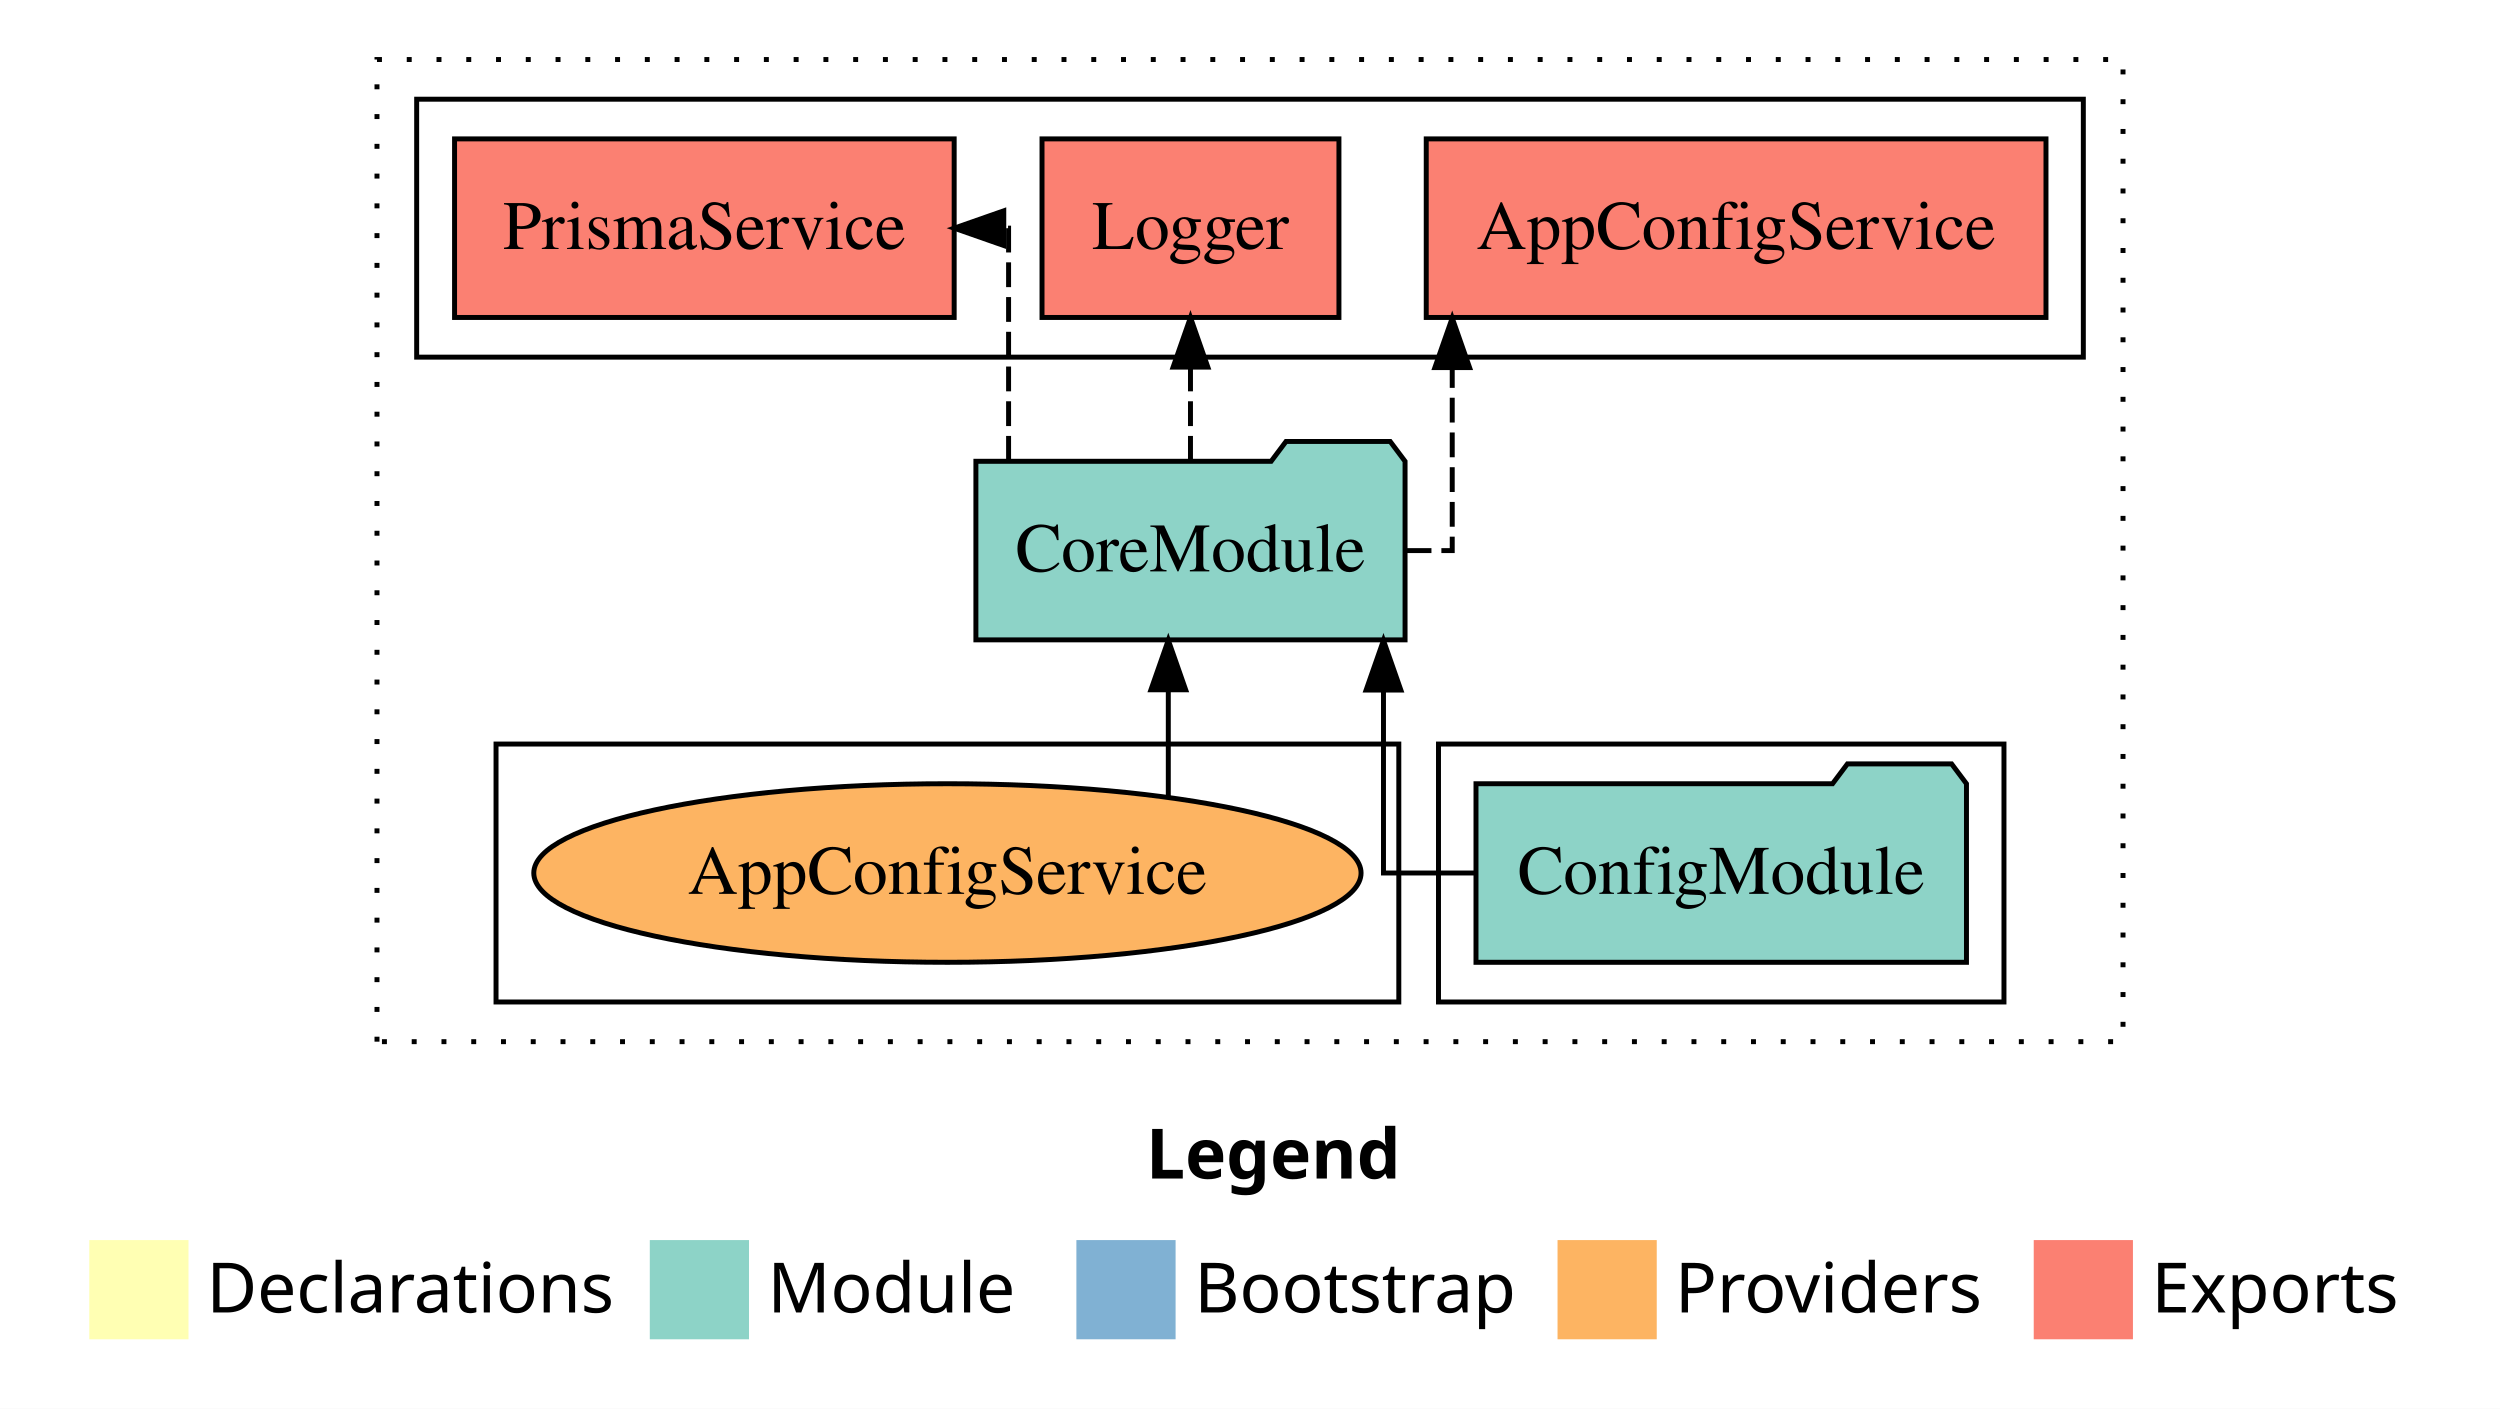
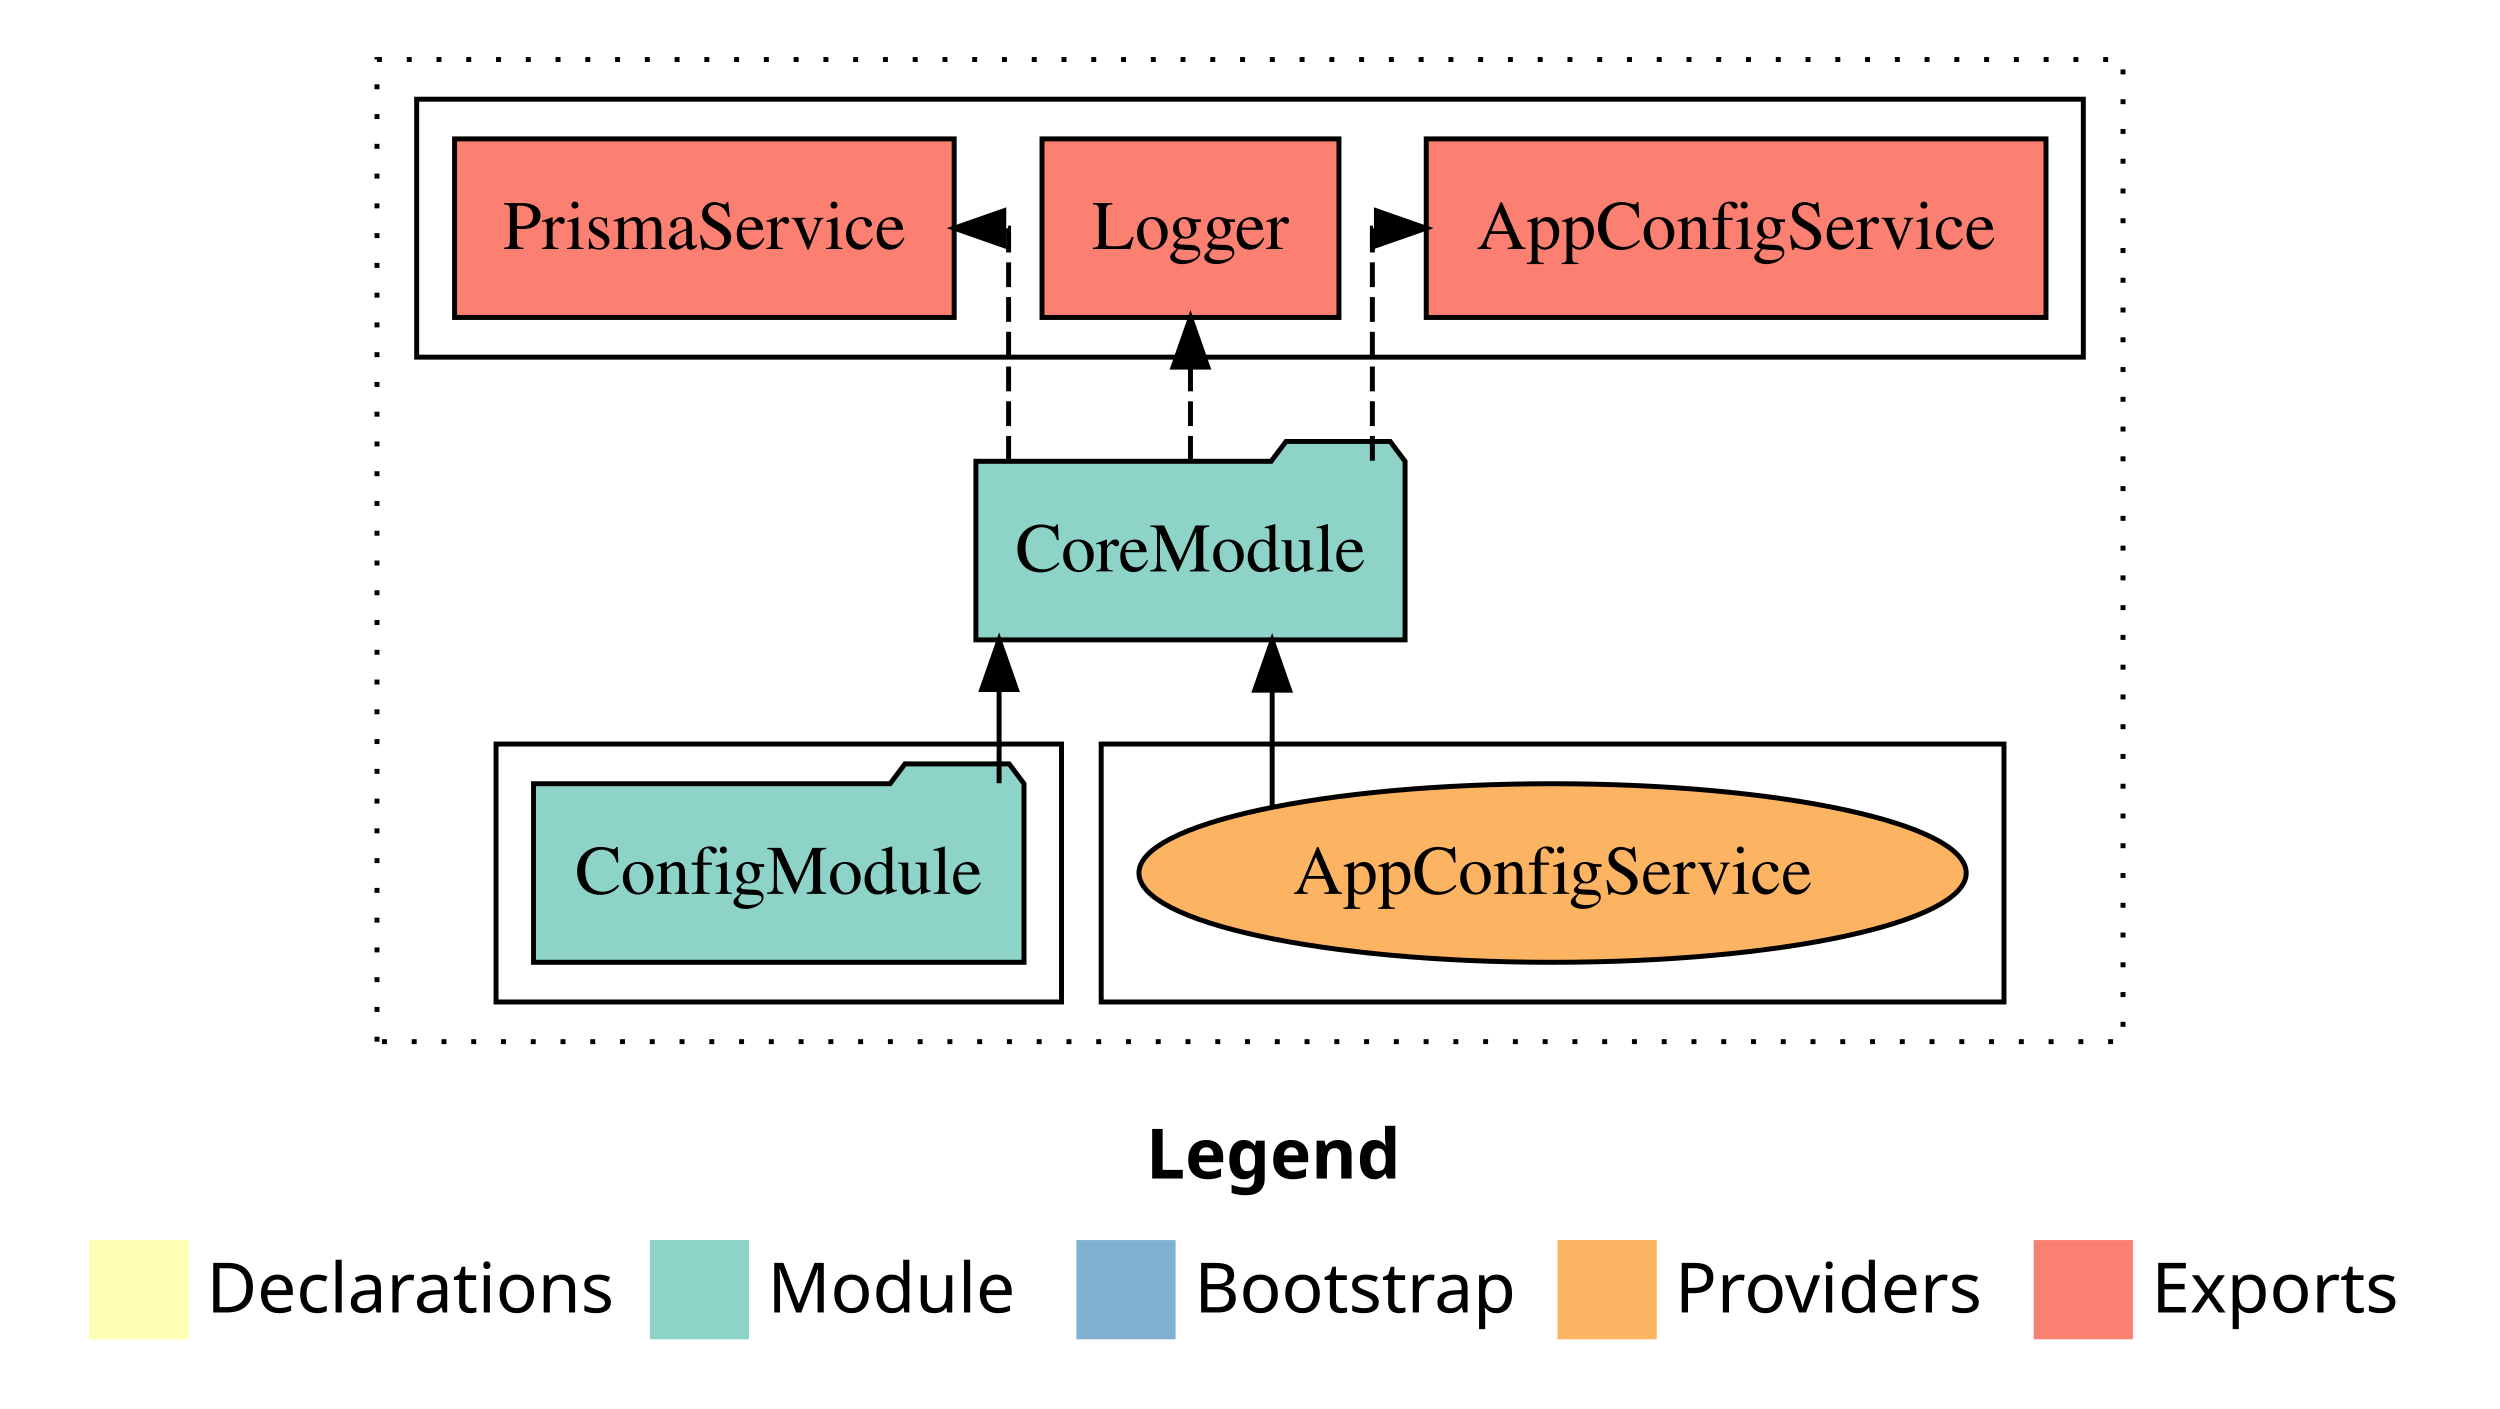
<svg xmlns="http://www.w3.org/2000/svg" width="504pt" height="284pt" viewBox="0.00 0.00 504.00 284.00">
  <g id="graph0" class="graph" transform="scale(1 1) rotate(0) translate(4 280)">
    <polygon fill="white" stroke="transparent" points="-4,4 -4,-280 500,-280 500,4 -4,4" />
    <text text-anchor="start" x="227.01" y="-42.4" font-family="Times-12" font-weight="bold" font-size="14.00">Legend</text>
    <polygon fill="#ffffb3" stroke="transparent" points="14,-10 14,-30 34,-30 34,-10 14,-10" />
    <text text-anchor="start" x="37.63" y="-15.4" font-family="Times-12" font-size="14.00">  Declarations</text>
    <polygon fill="#8dd3c7" stroke="transparent" points="127,-10 127,-30 147,-30 147,-10 127,-10" />
    <text text-anchor="start" x="150.73" y="-15.4" font-family="Times-12" font-size="14.00">  Module</text>
    <polygon fill="#80b1d3" stroke="transparent" points="213,-10 213,-30 233,-30 233,-10 213,-10" />
    <text text-anchor="start" x="236.78" y="-15.4" font-family="Times-12" font-size="14.00">  Bootstrap</text>
    <polygon fill="#fdb462" stroke="transparent" points="310,-10 310,-30 330,-30 330,-10 310,-10" />
    <text text-anchor="start" x="333.67" y="-15.4" font-family="Times-12" font-size="14.00">  Providers</text>
    <polygon fill="#fb8072" stroke="transparent" points="406,-10 406,-30 426,-30 426,-10 406,-10" />
    <text text-anchor="start" x="429.73" y="-15.4" font-family="Times-12" font-size="14.00">  Exports</text>
    <g id="clust1" class="cluster">
      <polygon fill="none" stroke="black" stroke-dasharray="1,5" points="72,-70 72,-268 424,-268 424,-70 72,-70" />
    </g>
    <g id="clust4" class="cluster">
      <polygon fill="none" stroke="black" points="80,-208 80,-260 416,-260 416,-208 80,-208" />
    </g>
+     <g id="clust6" class="cluster">
+       <polygon fill="none" stroke="black" points="218,-78 218,-130 400,-130 400,-78 218,-78" />
+     </g>
    <g id="clust3" class="cluster">
-       <polygon fill="none" stroke="black" points="286,-78 286,-130 400,-130 400,-78 286,-78" />
-     </g>
-     <g id="clust6" class="cluster">
-       <polygon fill="none" stroke="black" points="96,-78 96,-130 278,-130 278,-78 96,-78" />
+       <polygon fill="none" stroke="black" points="96,-78 96,-130 210,-130 210,-78 96,-78" />
    </g>
    <g id="node1" class="node">
-       <polygon fill="#8dd3c7" stroke="black" points="392.44,-122 389.44,-126 368.44,-126 365.44,-122 293.56,-122 293.56,-86 392.44,-86 392.44,-122" />
-       <text text-anchor="middle" x="343" y="-99.8" font-family="Times,serif" font-size="14.00">ConfigModule</text>
+       <polygon fill="#8dd3c7" stroke="black" points="202.44,-122 199.44,-126 178.44,-126 175.44,-122 103.56,-122 103.56,-86 202.44,-86 202.44,-122" />
+       <text text-anchor="middle" x="153" y="-99.8" font-family="Times,serif" font-size="14.00">ConfigModule</text>
    </g>
    <g id="node2" class="node">
      <polygon fill="#8dd3c7" stroke="black" points="279.26,-187 276.26,-191 255.26,-191 252.26,-187 192.74,-187 192.74,-151 279.26,-151 279.26,-187" />
      <text text-anchor="middle" x="236" y="-164.8" font-family="Times,serif" font-size="14.00">CoreModule</text>
    </g>
    <g id="edge1" class="edge">
-       <path fill="none" stroke="black" d="M293.52,-104C282.96,-104 274.91,-104 274.91,-104 274.91,-104 274.91,-140.89 274.91,-140.89" />
-       <polygon fill="black" stroke="black" points="271.41,-140.89 274.91,-150.89 278.41,-140.89 271.41,-140.89" />
+       <path fill="none" stroke="black" d="M197.42,-122.11C197.42,-122.11 197.42,-140.99 197.42,-140.99" />
+       <polygon fill="black" stroke="black" points="193.92,-140.99 197.42,-150.99 200.92,-140.99 193.92,-140.99" />
    </g>
    <g id="node3" class="node">
      <polygon fill="#fb8072" stroke="black" points="408.47,-252 283.53,-252 283.53,-216 408.47,-216 408.47,-252" />
      <text text-anchor="middle" x="346" y="-229.8" font-family="Times,serif" font-size="14.00">AppConfigService </text>
    </g>
    <g id="edge2" class="edge">
-       <path fill="none" stroke="black" stroke-dasharray="5,2" d="M279.58,-169C285.05,-169 288.77,-169 288.77,-169 288.77,-169 288.77,-205.89 288.77,-205.89" />
-       <polygon fill="black" stroke="black" points="285.27,-205.89 288.77,-215.89 292.27,-205.89 285.27,-205.89" />
+       <path fill="none" stroke="black" stroke-dasharray="5,2" d="M272.67,-187.11C272.67,-206.34 272.67,-234 272.67,-234 272.67,-234 273.75,-234 273.75,-234" />
+       <polygon fill="black" stroke="black" points="273.49,-237.5 283.49,-234 273.49,-230.5 273.49,-237.5" />
    </g>
    <g id="node4" class="node">
      <polygon fill="#fb8072" stroke="black" points="265.93,-252 206.07,-252 206.07,-216 265.93,-216 265.93,-252" />
      <text text-anchor="middle" x="236" y="-229.8" font-family="Times,serif" font-size="14.00">Logger </text>
    </g>
    <g id="edge3" class="edge">
      <path fill="none" stroke="black" stroke-dasharray="5,2" d="M236,-187.11C236,-187.11 236,-205.99 236,-205.99" />
      <polygon fill="black" stroke="black" points="232.5,-205.99 236,-215.99 239.5,-205.99 232.5,-205.99" />
    </g>
    <g id="node5" class="node">
      <polygon fill="#fb8072" stroke="black" points="188.36,-252 87.64,-252 87.64,-216 188.36,-216 188.36,-252" />
      <text text-anchor="middle" x="138" y="-229.8" font-family="Times,serif" font-size="14.00">PrismaService </text>
    </g>
    <g id="edge4" class="edge">
      <path fill="none" stroke="black" stroke-dasharray="5,2" d="M199.33,-187.11C199.33,-206.34 199.33,-234 199.33,-234 199.33,-234 198.23,-234 198.23,-234" />
      <polygon fill="black" stroke="black" points="198.36,-230.5 188.36,-234 198.36,-237.5 198.36,-230.5" />
    </g>
    <g id="node6" class="node">
-       <ellipse fill="#fdb462" stroke="black" cx="187" cy="-104" rx="83.39" ry="18" />
-       <text text-anchor="middle" x="187" y="-99.8" font-family="Times,serif" font-size="14.00">AppConfigService</text>
+       <ellipse fill="#fdb462" stroke="black" cx="309" cy="-104" rx="83.39" ry="18" />
+       <text text-anchor="middle" x="309" y="-99.8" font-family="Times,serif" font-size="14.00">AppConfigService</text>
    </g>
    <g id="edge5" class="edge">
-       <path fill="none" stroke="black" d="M231.53,-119.4C231.53,-119.4 231.53,-140.94 231.53,-140.94" />
-       <polygon fill="black" stroke="black" points="228.03,-140.94 231.53,-150.94 235.03,-140.94 228.03,-140.94" />
+       <path fill="none" stroke="black" d="M252.47,-117.47C252.47,-117.47 252.47,-140.86 252.47,-140.86" />
+       <polygon fill="black" stroke="black" points="248.97,-140.86 252.47,-150.86 255.97,-140.86 248.97,-140.86" />
    </g>
  </g>
</svg>
